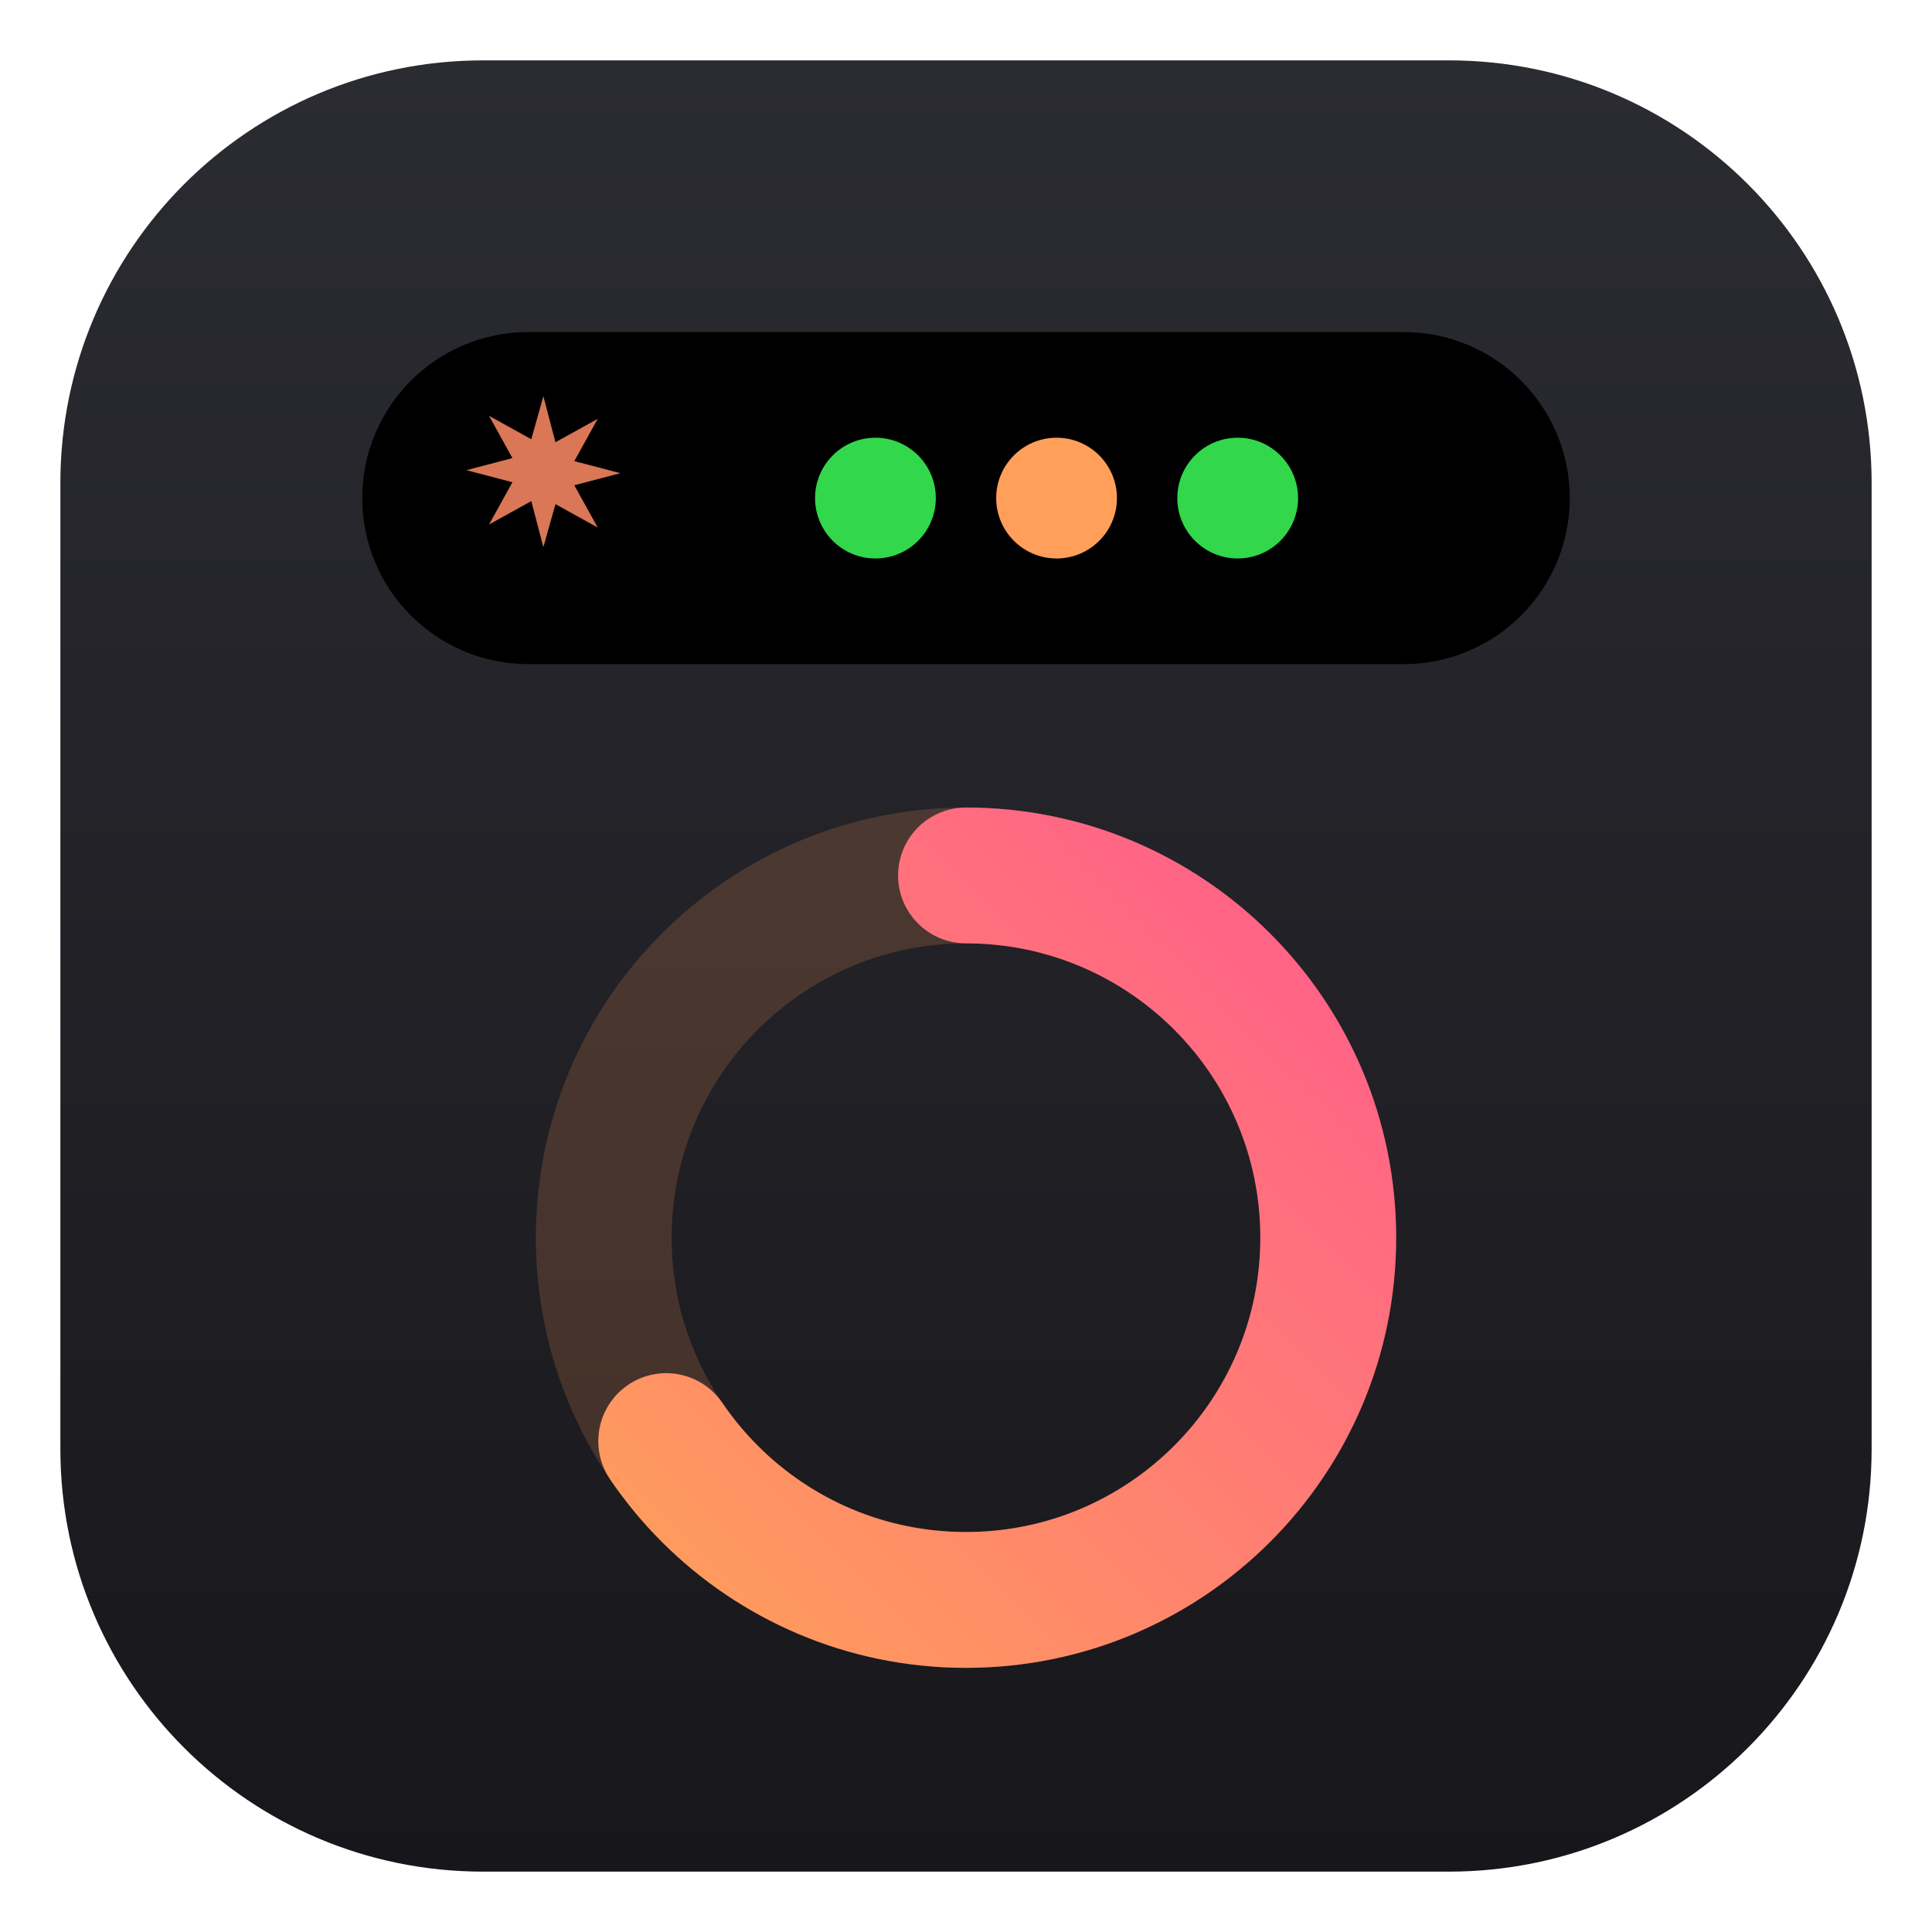
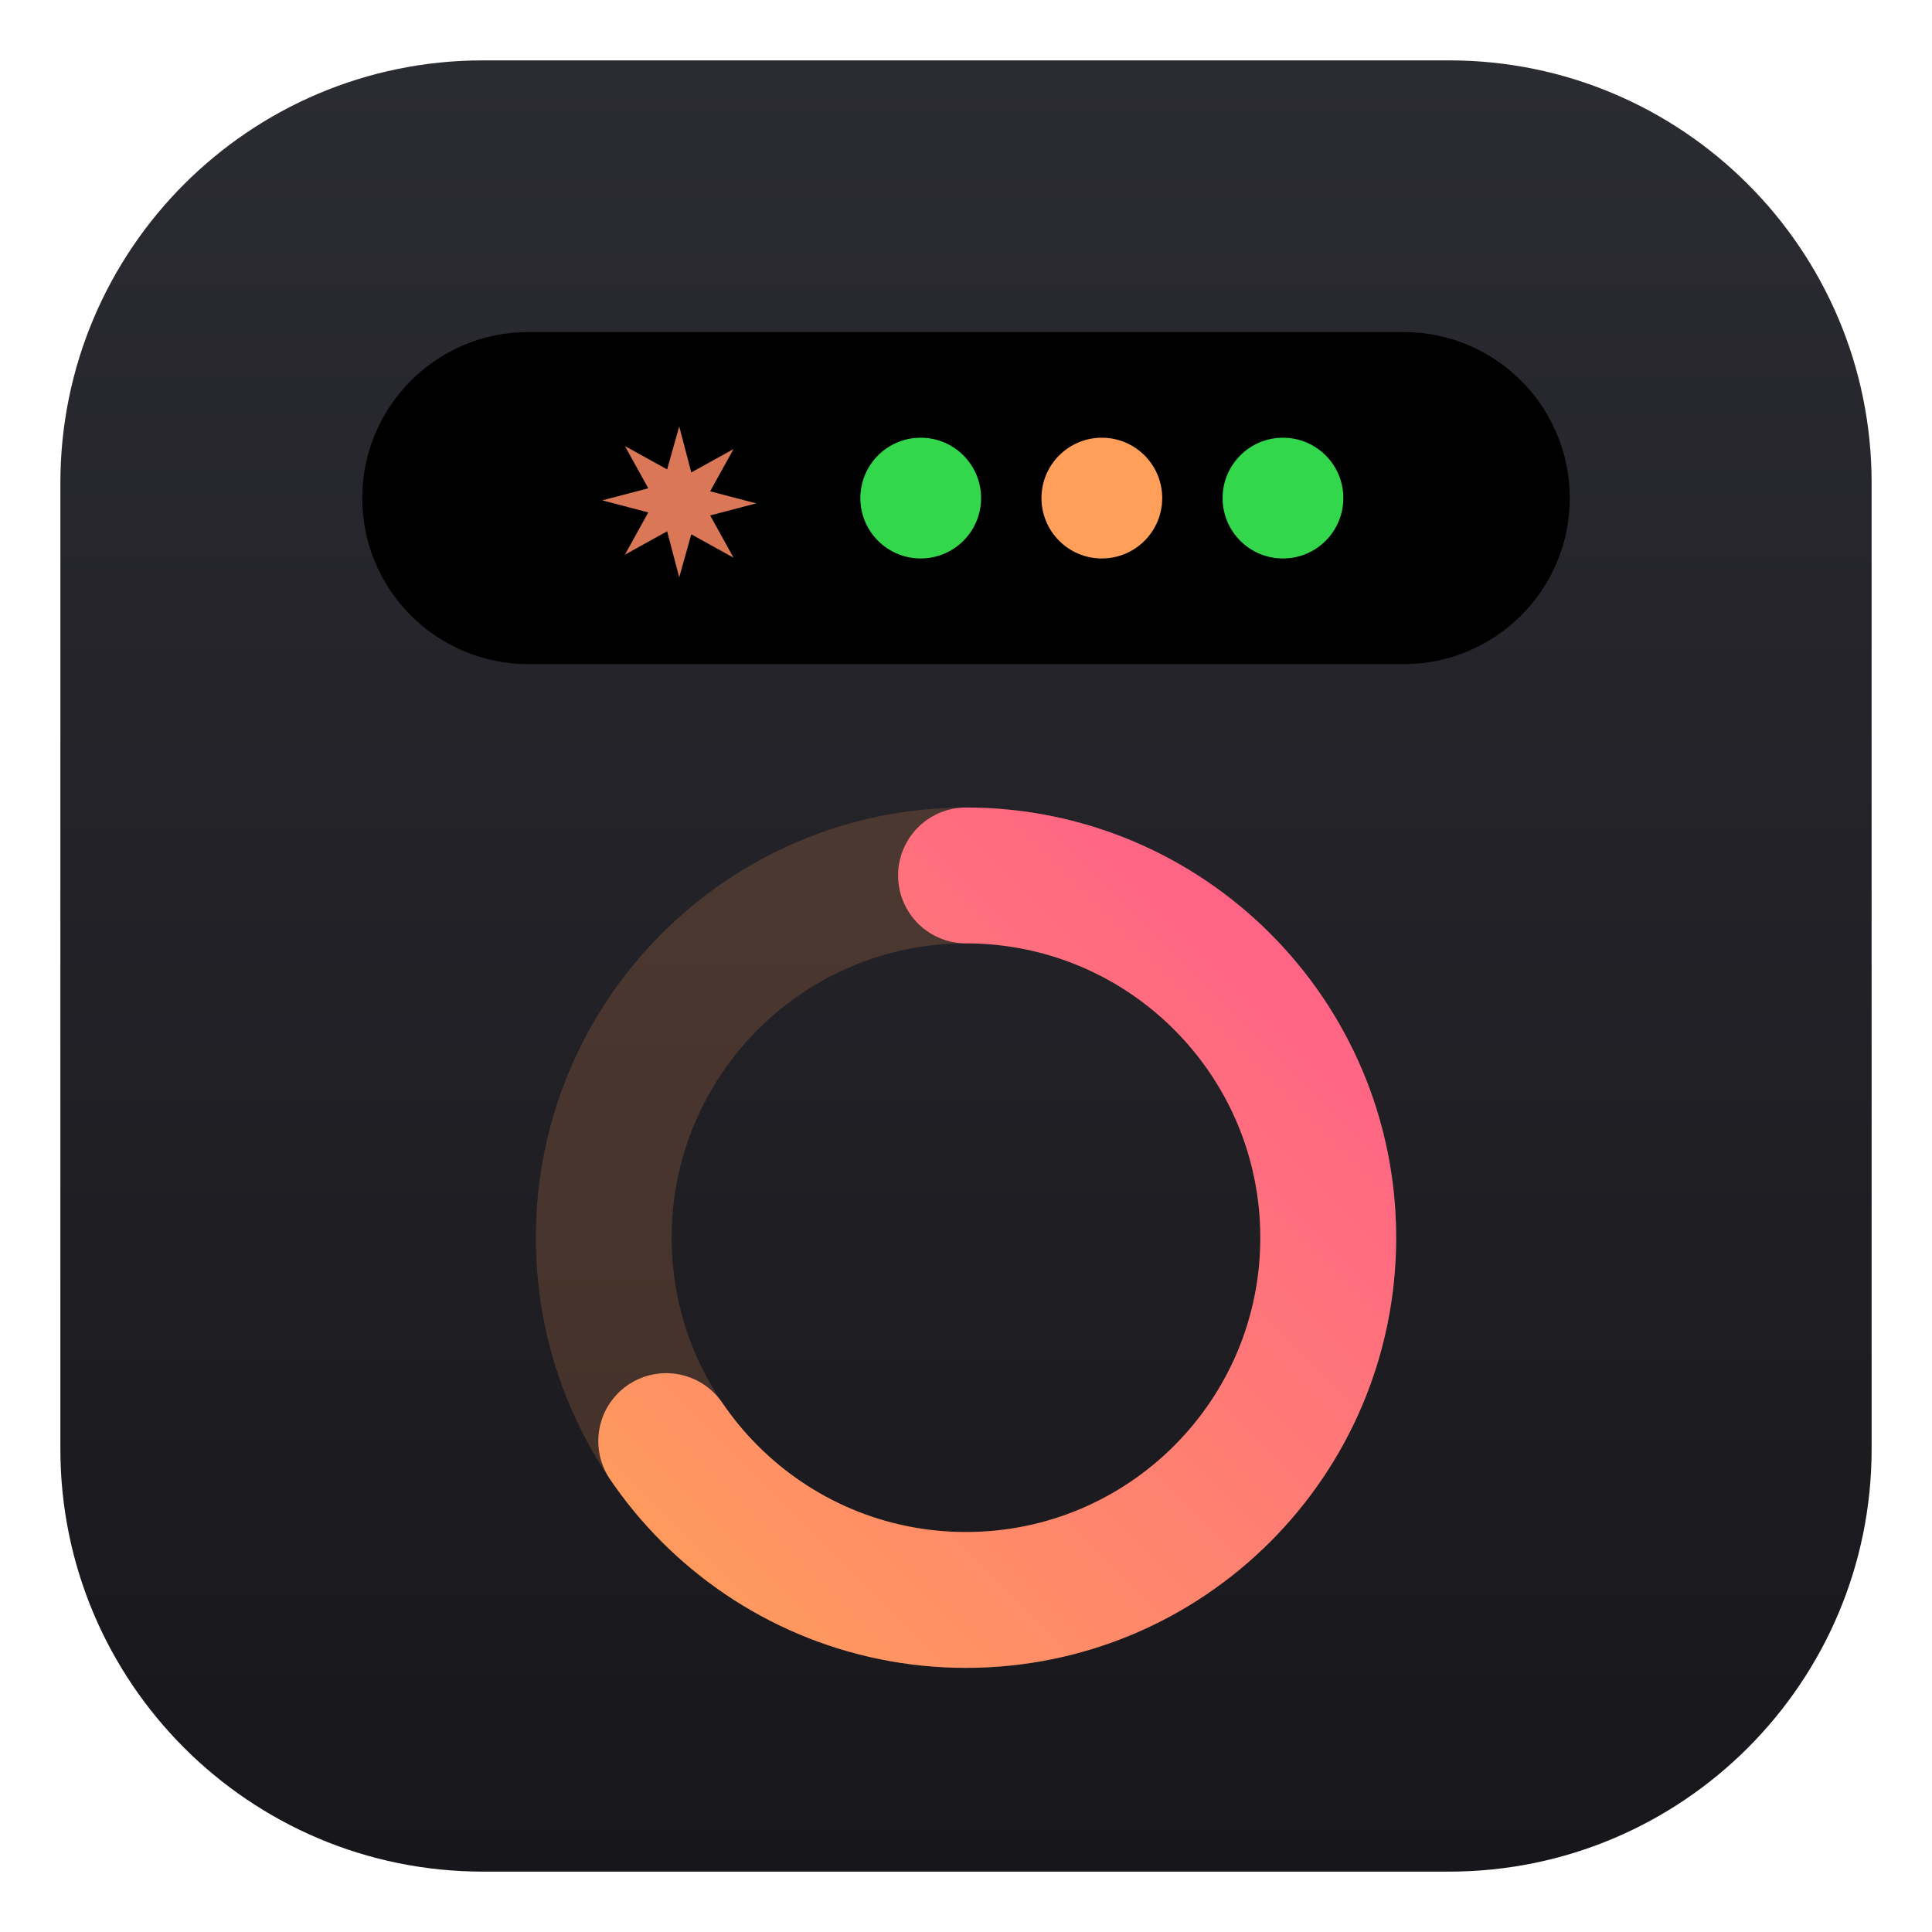
<svg xmlns="http://www.w3.org/2000/svg" viewBox="0 0 128 128">
  <defs>
    <linearGradient id="bg" x1="0" y1="0" x2="0" y2="1">
      <stop offset="0" stop-color="#2b2b32" />
      <stop offset="1" stop-color="#17171b" />
    </linearGradient>
    <linearGradient id="ring" x1="0" y1="0" x2="1" y2="1">
      <stop offset="0" stop-color="#ff9f5a" />
      <stop offset="1" stop-color="#ff5e8a" />
    </linearGradient>
  </defs>
  <rect x="4" y="4" width="120" height="120" rx="28" fill="url(#bg)" />
  <rect x="24" y="22" width="80" height="22" rx="11" fill="#000" />
-   <circle cx="58" cy="33" r="4" fill="#32d74b" />
-   <circle cx="70" cy="33" r="4" fill="#ff9f5a" />
-   <circle cx="82" cy="33" r="4" fill="#32d74b" />
-   <path transform="translate(30 25) scale(.5)" fill="#d97757" d="M12 2.5l1.6 6.1 5.6-3.1-3.1 5.6 6.1 1.6-6.1 1.6 3.1 5.6-5.6-3.1L12 22.5l-1.6-6.1-5.6 3.1 3.1-5.6-6.1-1.6 6.1-1.6-3.1-5.6 5.6 3.1z" />
+   <circle cx="61" cy="33" r="4" fill="#32d74b" />
+   <circle cx="73" cy="33" r="4" fill="#ff9f5a" />
+   <circle cx="85" cy="33" r="4" fill="#32d74b" />
+   <path transform="translate(39 27) scale(.5)" fill="#d97757" d="M12 2.5l1.6 6.1 5.6-3.1-3.1 5.6 6.1 1.6-6.1 1.6 3.1 5.6-5.6-3.1L12 22.5l-1.6-6.1-5.6 3.1 3.1-5.6-6.1-1.6 6.1-1.6-3.1-5.6 5.6 3.1z" />
  <circle cx="64" cy="82" r="24" fill="none" stroke="#ff9f5a" stroke-opacity=".18" stroke-width="9" />
  <circle cx="64" cy="82" r="24" fill="none" stroke="url(#ring)" stroke-width="9" stroke-linecap="round" stroke-dasharray="150.8" stroke-dashoffset="52" transform="rotate(-90 64 82)" />
</svg>
